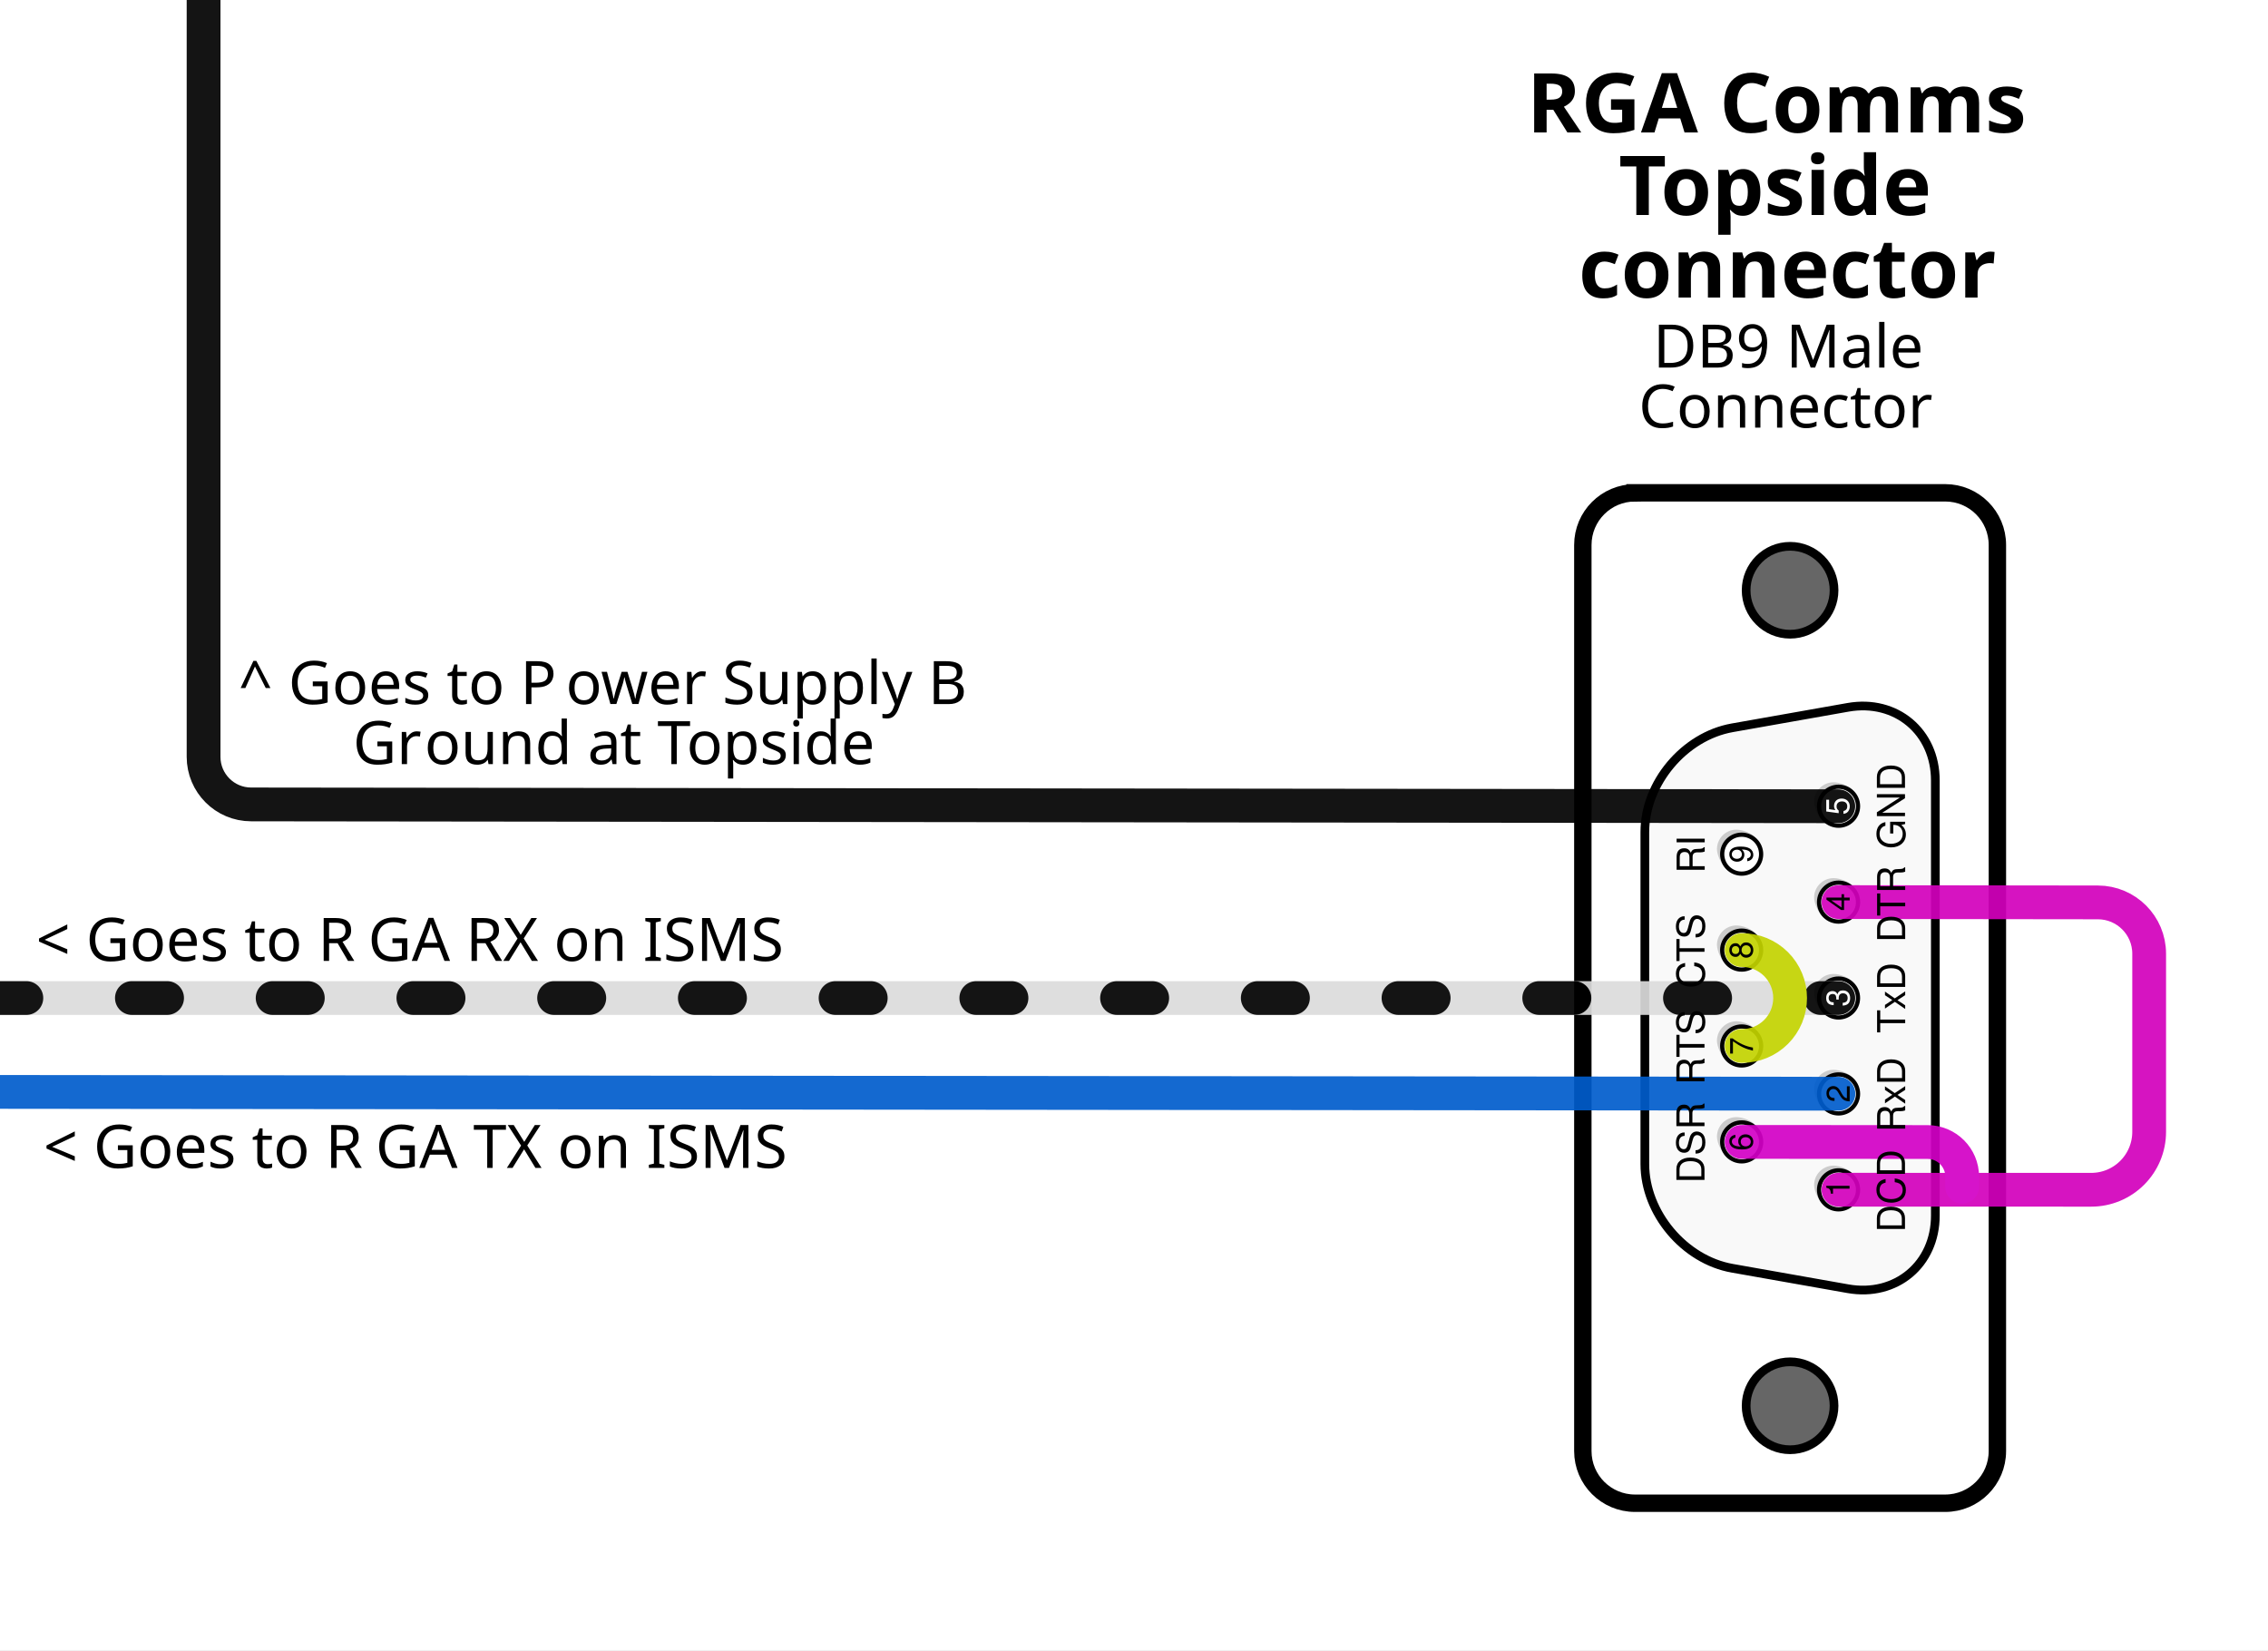
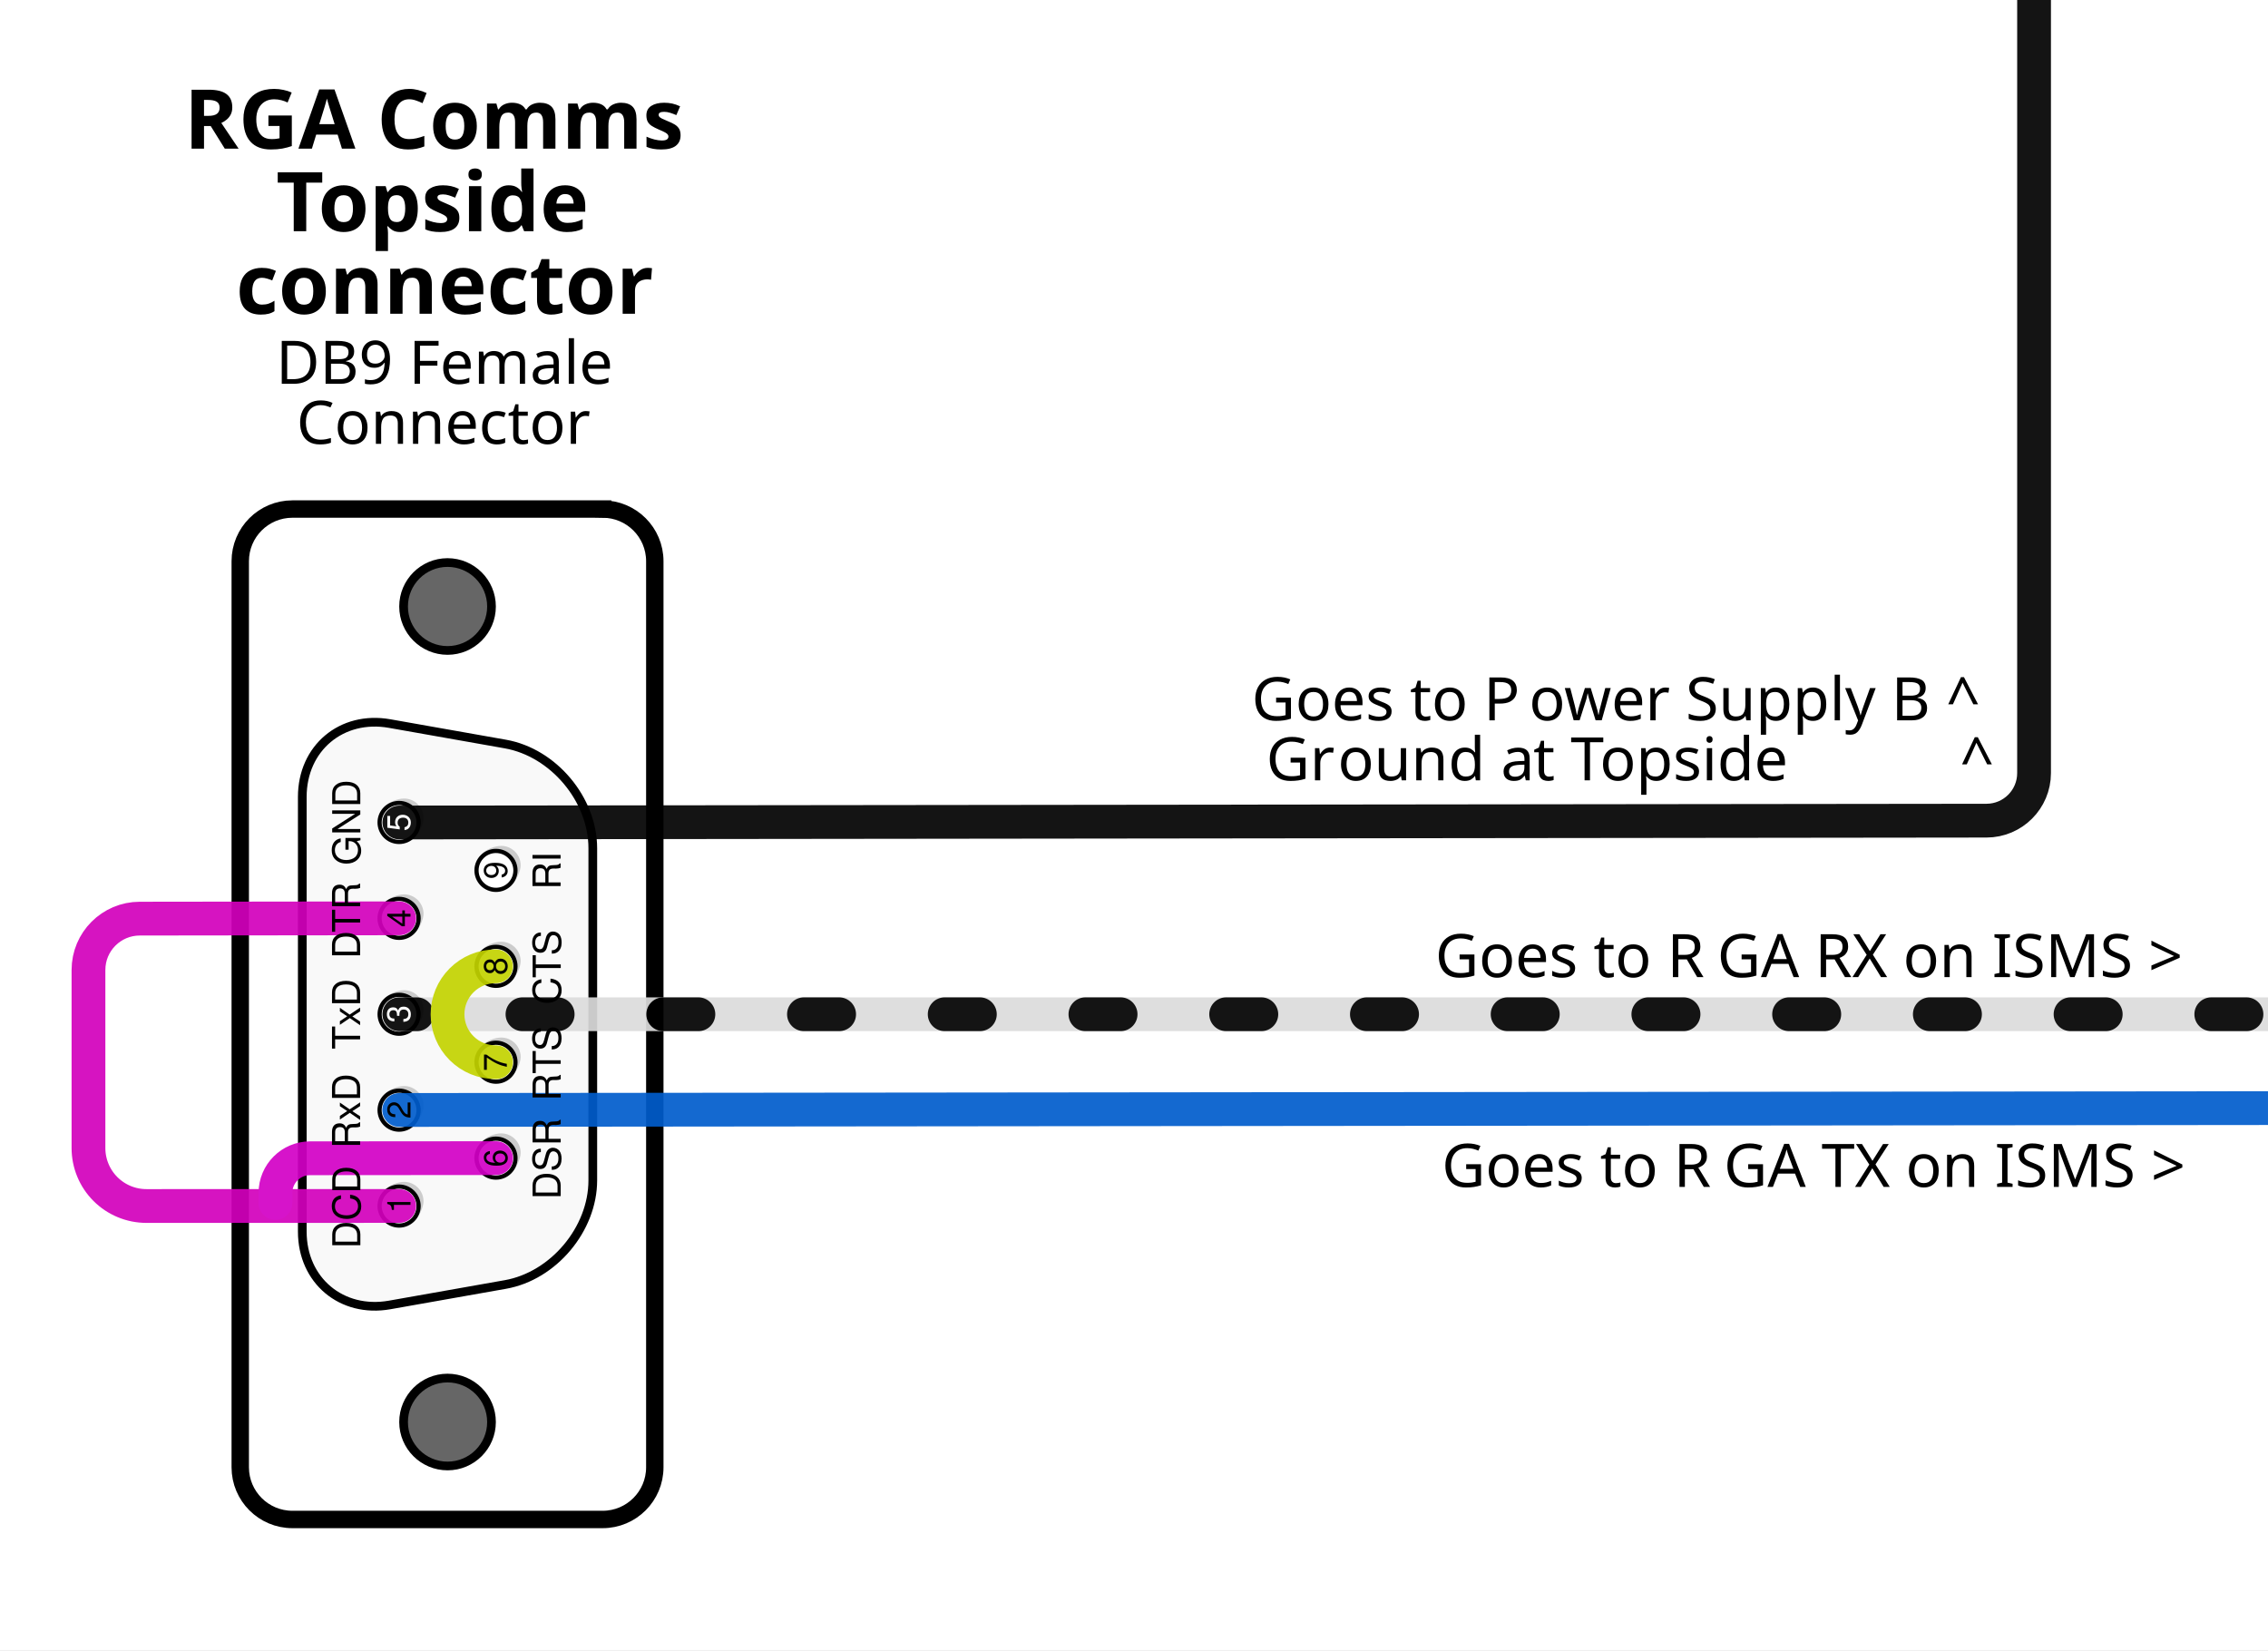
<svg xmlns="http://www.w3.org/2000/svg" width="100%" height="100%" viewBox="0 0 2518 1833" version="1.1" xml:space="preserve" style="fill-rule:evenodd;clip-rule:evenodd;">
  <rect id="Artboard1" x="0" y="-0" width="2517.99" height="1832.02" style="fill:none;" />
  <clipPath id="_clip1">
    <rect x="0" y="-0" width="2517.99" height="1832.02" />
  </clipPath>
  <g clip-path="url(#_clip1)">
    <rect x="-146.933" y="-84.019" width="3090.24" height="2130.24" style="fill:#fff;" />
    <g>
-       <g transform="matrix(4.16667,-5.13581e-32,0,4.16667,1986.41,147.021)">
-         <text x="-69.932px" y="0px" style="font-family:'LucidaGrande-Bold', 'Lucida Grande', sans-serif;font-weight:600;font-size:22px;">RGA Comms</text>
-         <text x="-45.434px" y="22px" style="font-family:'LucidaGrande-Bold', 'Lucida Grande', sans-serif;font-weight:600;font-size:22px;">Topside</text>
-         <g transform="matrix(22,0,0,22,63.3628,44)" />
-         <text x="-56.112px" y="44px" style="font-family:'LucidaGrande-Bold', 'Lucida Grande', sans-serif;font-weight:600;font-size:22px;">connector</text>
+       <g>
+         <g transform="matrix(4.16667,-1.06258e-31,0,4.16667,495.827,165.047)">
+           <text x="-69.932px" y="0px" style="font-family:'LucidaGrande-Bold', 'Lucida Grande', sans-serif;font-weight:600;font-size:22px;">RGA Comms</text>
+           <text x="-45.434px" y="22px" style="font-family:'LucidaGrande-Bold', 'Lucida Grande', sans-serif;font-weight:600;font-size:22px;">Topside</text>
+           <g transform="matrix(22,0,0,22,63.3628,44)" />
+           <text x="-56.112px" y="44px" style="font-family:'LucidaGrande-Bold', 'Lucida Grande', sans-serif;font-weight:600;font-size:22px;">connector</text>
+         </g>
+         <g transform="matrix(4.16667,-1.06258e-31,0,4.16667,496.319,426.13)">
+           <text x="-45.586px" y="0px" style="font-family:'LucidaGrande', 'Lucida Grande', sans-serif;font-weight:500;font-size:16px;">DB9 Female</text>
+           <g transform="matrix(16,0,0,16,40.1133,16)" />
+           <text x="-40.113px" y="16px" style="font-family:'LucidaGrande', 'Lucida Grande', sans-serif;font-weight:500;font-size:16px;">Connector</text>
+         </g>
+         <g transform="matrix(66.6667,0,0,66.6667,2444.26,1084.92)" />
+         <text x="1593.35px" y="1084.92px" style="font-family:'ArialRoundedMTBold', 'Arial Rounded MT Bold', sans-serif;font-size:66.667px;">Goes to R<tspan x="1906.44px 1956.7px 2004.65px " y="1084.92px 1084.92px 1084.92px ">GA </tspan>RX on ISMS &gt;</text>
+         <g transform="matrix(4.16667,-5.17123e-31,5.13581e-32,4.16667,1804.35,799.755)">
+           <text x="-99.531px" y="0px" style="font-family:'ArialRoundedMTBold', 'Arial Rounded MT Bold', sans-serif;font-size:16px;">Goes to P<tspan x="-25.625px -15.961px -3.164px 6.344px " y="0px 0px 0px 0px ">ower</tspan> Supply B ^</text>
+           <g transform="matrix(16,0,0,16,99.668,16)" />
+           <text x="-95.668px" y="16px" style="font-family:'ArialRoundedMTBold', 'Arial Rounded MT Bold', sans-serif;font-size:16px;">Gr<tspan x="-76.598px -66.934px " y="16px 16px ">ou</tspan>nd a<tspan x="-24.496px -18.832px -14.832px -5.84px 3.824px " y="16px 16px 16px 16px 16px ">t Top</tspan>side           ^</text>
+         </g>
+         <g transform="matrix(66.6667,0,0,66.6667,2445.29,1317.8)" />
+         <text x="1600.66px" y="1317.8px" style="font-family:'ArialRoundedMTBold', 'Arial Rounded MT Bold', sans-serif;font-size:66.667px;">Goes to R<tspan x="1913.75px 1964.01px 2011.96px " y="1317.8px 1317.8px 1317.8px ">GA </tspan>TX on ISMS &gt;</text>
      </g>
-       <g transform="matrix(4.16667,-5.13581e-32,0,4.16667,1986.41,408.105)">
-         <text x="-36.262px" y="0px" style="font-family:'LucidaGrande', 'Lucida Grande', sans-serif;font-weight:500;font-size:16px;">DB9 Male</text>
-         <g transform="matrix(16,0,0,16,40.1133,16)" />
-         <text x="-40.113px" y="16px" style="font-family:'LucidaGrande', 'Lucida Grande', sans-serif;font-weight:500;font-size:16px;">Connector</text>
+       <path id="path1050" d="M669.052,565.199c31.982,-0 57.929,25.928 57.929,57.939l0,1005.99c0,32.011 -25.947,57.939 -57.929,57.939l-344.382,0c-32.021,0 -57.939,-25.928 -57.939,-57.939l0,-1006c0,-32.011 25.918,-57.939 57.939,-57.939l344.382,-0l-0,0.01Z" style="fill:#fff;fill-rule:nonzero;stroke:#000;stroke-width:19.31px;" />
+       <path id="path1072" d="M335.611,1367.54c0,54.163 43.629,90.771 96.971,81.356l128.519,-22.731c53.353,-9.425 97.039,-61.474 97.039,-115.638l-0,-368.793c-0,-54.154 -43.677,-106.183 -97.039,-115.637l-128.519,-22.731c-53.342,-9.415 -96.971,27.164 -96.971,81.356l0,482.818Z" style="fill:#f9f9f9;fill-rule:nonzero;stroke:#000;stroke-width:9.66px;" />
+       <g id="g1078">
+         <path id="circle1074" d="M448.071,1578.87c0,-26.936 21.869,-48.805 48.805,-48.805c26.935,0 48.804,21.869 48.804,48.805c-0,26.935 -21.869,48.804 -48.804,48.804c-26.936,-0 -48.805,-21.869 -48.805,-48.804Z" style="fill:#666;stroke:#000;stroke-width:9.66px;" />
+         <path id="circle1076" d="M448.071,673.391c0,-26.936 21.869,-48.805 48.805,-48.805c26.935,0 48.804,21.869 48.804,48.805c-0,26.935 -21.869,48.804 -48.804,48.804c-26.936,-0 -48.805,-21.869 -48.805,-48.804Z" style="fill:#666;stroke:#000;stroke-width:9.66px;" />
      </g>
-       <g transform="matrix(66.6667,0,0,66.6667,890.876,1066.9)" />
-       <text x="39.964px" y="1066.9px" style="font-family:'ArialRoundedMTBold', 'Arial Rounded MT Bold', sans-serif;font-size:66.667px;">&lt; Goes to R<tspan x="408.584px 458.844px 506.794px " y="1066.9px 1066.9px 1066.9px ">GA </tspan>RX on ISMS</text>
-       <g transform="matrix(4.16667,-4.62223e-31,5.13581e-32,4.16667,679.361,781.729)">
-         <text x="-99.531px" y="0px" style="font-family:'ArialRoundedMTBold', 'Arial Rounded MT Bold', sans-serif;font-size:16px;">^ Goes to P<tspan x="-12.297px -2.633px 10.164px 19.672px " y="0px 0px 0px 0px ">ower</tspan> Supply B</text>
-         <g transform="matrix(16,0,0,16,73.0039,16)" />
-         <text x="-69.004px" y="16px" style="font-family:'ArialRoundedMTBold', 'Arial Rounded MT Bold', sans-serif;font-size:16px;">Gr<tspan x="-49.934px -40.27px " y="16px 16px ">ou</tspan>nd a<tspan x="2.168px 7.832px 11.832px 20.824px 30.488px " y="16px 16px 16px 16px 16px ">t Top</tspan>side</text>
+       <path id="path1258" d="M426.745,1215.54c3.785,-2.932 12.581,-5.059 17.368,-5.067c11.948,0.003 21.634,9.688 21.636,21.636c-0.006,4.465 -3.394,13.391 -5.971,17.036c5.312,-4.089 10.429,-14.983 10.439,-21.687c0.005,-11.958 -9.69,-21.654 -21.648,-21.649c-7.038,0.007 -17.777,3.973 -21.824,9.731Z" style="fill:#ccc;fill-rule:nonzero;" />
+       <path id="use5005" d="M426.745,1321.94c3.785,-2.932 12.581,-5.059 17.368,-5.066c11.948,0.002 21.634,9.687 21.636,21.635c-0.006,4.465 -3.394,13.391 -5.971,17.037c5.312,-4.09 10.429,-14.983 10.439,-21.688c0.005,-11.958 -9.69,-21.653 -21.648,-21.649c-7.038,0.007 -17.777,3.973 -21.824,9.731Z" style="fill:#ccc;fill-rule:nonzero;" />
+       <path id="use5009" d="M426.745,1109.14c3.785,-2.932 12.581,-5.059 17.368,-5.066c11.948,0.002 21.634,9.687 21.636,21.635c-0.006,4.465 -3.394,13.391 -5.971,17.037c5.312,-4.09 10.429,-14.983 10.439,-21.688c0.005,-11.958 -9.69,-21.653 -21.648,-21.649c-7.038,0.007 -17.777,3.973 -21.824,9.731Z" style="fill:#ccc;fill-rule:nonzero;" />
+       <path id="use5019" d="M426.745,1002.73c3.785,-2.932 12.581,-5.059 17.368,-5.066c11.948,0.003 21.634,9.688 21.636,21.636c-0.006,4.465 -3.394,13.391 -5.971,17.036c5.312,-4.09 10.429,-14.983 10.439,-21.687c0.005,-11.959 -9.69,-21.654 -21.648,-21.649c-7.038,0.007 -17.777,3.973 -21.824,9.73Z" style="fill:#ccc;fill-rule:nonzero;" />
+       <path id="use5023" d="M426.745,896.33c3.785,-2.932 12.581,-5.059 17.368,-5.066c11.948,0.003 21.634,9.688 21.636,21.636c-0.006,4.465 -3.394,13.39 -5.971,17.036c5.312,-4.09 10.429,-14.983 10.439,-21.688c0.005,-11.958 -9.69,-21.653 -21.648,-21.648c-7.038,0.006 -17.777,3.972 -21.824,9.73Z" style="fill:#ccc;fill-rule:nonzero;" />
+       <g id="g5037">
+         <path id="path5025" d="M534.6,1268.12c3.784,-2.932 12.58,-5.059 17.368,-5.066c11.948,0.002 21.633,9.687 21.635,21.635c-0.006,4.465 -3.393,13.391 -5.971,17.037c5.313,-4.09 10.429,-14.983 10.44,-21.688c0.004,-11.958 -9.691,-21.653 -21.649,-21.649c-7.037,0.007 -17.777,3.973 -21.823,9.731Z" style="fill:#ccc;fill-rule:nonzero;" />
+         <path id="use5027" d="M534.6,1161.71c3.784,-2.932 12.58,-5.059 17.368,-5.066c11.948,0.003 21.633,9.688 21.635,21.636c-0.006,4.465 -3.393,13.39 -5.971,17.036c5.313,-4.09 10.429,-14.983 10.44,-21.688c0.004,-11.958 -9.691,-21.653 -21.649,-21.648c-7.037,0.006 -17.777,3.972 -21.823,9.73Z" style="fill:#ccc;fill-rule:nonzero;" />
+         <path id="use5029" d="M534.6,1055.31c3.784,-2.932 12.58,-5.06 17.368,-5.067c11.948,0.003 21.633,9.688 21.635,21.636c-0.006,4.465 -3.393,13.391 -5.971,17.036c5.313,-4.089 10.429,-14.983 10.44,-21.687c0.004,-11.958 -9.691,-21.654 -21.649,-21.649c-7.037,0.007 -17.777,3.973 -21.823,9.731Z" style="fill:#ccc;fill-rule:nonzero;" />
+         <path id="use5031" d="M534.6,948.906c3.784,-2.932 12.58,-5.059 17.368,-5.066c11.948,0.003 21.633,9.688 21.635,21.636c-0.006,4.465 -3.393,13.391 -5.971,17.036c5.313,-4.09 10.429,-14.983 10.44,-21.687c0.004,-11.959 -9.691,-21.654 -21.649,-21.649c-7.037,0.007 -17.777,3.973 -21.823,9.73Z" style="fill:#ccc;fill-rule:nonzero;" />
      </g>
-       <g transform="matrix(66.6667,0,0,66.6667,892.926,1296.74)" />
-       <text x="48.297px" y="1296.74px" style="font-family:'ArialRoundedMTBold', 'Arial Rounded MT Bold', sans-serif;font-size:66.667px;">&lt; Goes to R<tspan x="416.917px 467.178px 515.127px " y="1296.74px 1296.74px 1296.74px ">GA </tspan>TX on ISMS</text>
-     </g>
-     <g>
-       <path id="path1050" d="M1815.24,547.173c-31.982,0 -57.929,25.928 -57.929,57.94l-0,1005.99c-0,32.011 25.947,57.939 57.929,57.939l344.382,-0c32.021,-0 57.939,-25.928 57.939,-57.939l-0,-1006c-0,-32.011 -25.918,-57.939 -57.939,-57.939l-344.382,-0l0,0.009Z" style="fill:#fff;fill-rule:nonzero;stroke:#000;stroke-width:19.31px;" />
-       <path id="path1072" d="M2148.68,1349.52c-0,54.164 -43.629,90.772 -96.971,81.357l-128.519,-22.732c-53.353,-9.425 -97.039,-61.473 -97.039,-115.637l0,-368.793c0,-54.154 43.677,-106.183 97.039,-115.637l128.519,-22.732c53.342,-9.415 96.971,27.164 96.971,81.357l-0,482.817Z" style="fill:#f9f9f9;fill-rule:nonzero;stroke:#000;stroke-width:9.66px;" />
-       <g id="g1078">
-         <path id="circle1074" d="M2036.22,1560.84c-0,-26.935 -21.869,-48.804 -48.805,-48.804c-26.935,0 -48.804,21.869 -48.804,48.804c0,26.936 21.869,48.804 48.804,48.804c26.936,0 48.805,-21.868 48.805,-48.804Z" style="fill:#666;stroke:#000;stroke-width:9.66px;" />
-         <path id="circle1076" d="M2036.22,655.365c-0,-26.935 -21.869,-48.804 -48.805,-48.804c-26.935,0 -48.804,21.869 -48.804,48.804c0,26.936 21.869,48.804 48.804,48.804c26.936,0 48.805,-21.868 48.805,-48.804Z" style="fill:#666;stroke:#000;stroke-width:9.66px;" />
-       </g>
-       <path id="path1258" d="M2057.55,1197.51c-3.785,-2.932 -12.581,-5.059 -17.368,-5.066c-11.948,0.003 -21.633,9.688 -21.636,21.636c0.006,4.465 3.394,13.391 5.972,17.036c-5.313,-4.09 -10.43,-14.983 -10.44,-21.687c-0.005,-11.959 9.69,-21.654 21.649,-21.649c7.037,0.007 17.777,3.973 21.823,9.73Z" style="fill:#ccc;fill-rule:nonzero;" />
-       <path id="use5005" d="M2057.55,1303.92c-3.785,-2.932 -12.581,-5.06 -17.368,-5.067c-11.948,0.003 -21.633,9.688 -21.636,21.636c0.006,4.465 3.394,13.391 5.972,17.036c-5.313,-4.089 -10.43,-14.983 -10.44,-21.687c-0.005,-11.958 9.69,-21.654 21.649,-21.649c7.037,0.007 17.777,3.973 21.823,9.731Z" style="fill:#ccc;fill-rule:nonzero;" />
-       <path id="use5009" d="M2057.55,1091.11c-3.785,-2.932 -12.581,-5.059 -17.368,-5.067c-11.948,0.003 -21.633,9.688 -21.636,21.636c0.006,4.465 3.394,13.391 5.972,17.036c-5.313,-4.089 -10.43,-14.983 -10.44,-21.687c-0.005,-11.958 9.69,-21.654 21.649,-21.649c7.037,0.007 17.777,3.973 21.823,9.731Z" style="fill:#ccc;fill-rule:nonzero;" />
-       <path id="use5019" d="M2057.55,984.708c-3.785,-2.932 -12.581,-5.059 -17.368,-5.066c-11.948,0.002 -21.633,9.688 -21.636,21.636c0.006,4.464 3.394,13.39 5.972,17.036c-5.313,-4.09 -10.43,-14.983 -10.44,-21.688c-0.005,-11.958 9.69,-21.653 21.649,-21.648c7.037,0.006 17.777,3.972 21.823,9.73Z" style="fill:#ccc;fill-rule:nonzero;" />
-       <path id="use5023" d="M2057.55,878.305c-3.785,-2.932 -12.581,-5.059 -17.368,-5.066c-11.948,0.002 -21.633,9.687 -21.636,21.635c0.006,4.465 3.394,13.391 5.972,17.037c-5.313,-4.09 -10.43,-14.983 -10.44,-21.688c-0.005,-11.958 9.69,-21.653 21.649,-21.649c7.037,0.007 17.777,3.973 21.823,9.731Z" style="fill:#ccc;fill-rule:nonzero;" />
-       <g id="g5037">
-         <path id="path5025" d="M1949.69,1250.09c-3.784,-2.932 -12.58,-5.06 -17.368,-5.067c-11.948,0.003 -21.633,9.688 -21.635,21.636c0.006,4.465 3.394,13.391 5.971,17.036c-5.312,-4.089 -10.429,-14.983 -10.44,-21.687c-0.004,-11.958 9.691,-21.654 21.649,-21.649c7.038,0.007 17.777,3.973 21.823,9.731Z" style="fill:#ccc;fill-rule:nonzero;" />
-         <path id="use5027" d="M1949.69,1143.69c-3.784,-2.932 -12.58,-5.059 -17.368,-5.066c-11.948,0.002 -21.633,9.687 -21.635,21.635c0.006,4.465 3.394,13.391 5.971,17.037c-5.312,-4.09 -10.429,-14.983 -10.44,-21.688c-0.004,-11.958 9.691,-21.653 21.649,-21.649c7.038,0.007 17.777,3.973 21.823,9.731Z" style="fill:#ccc;fill-rule:nonzero;" />
-         <path id="use5029" d="M1949.69,1037.28c-3.784,-2.932 -12.58,-5.059 -17.368,-5.066c-11.948,0.003 -21.633,9.688 -21.635,21.636c0.006,4.465 3.394,13.391 5.971,17.036c-5.312,-4.09 -10.429,-14.983 -10.44,-21.687c-0.004,-11.959 9.691,-21.654 21.649,-21.649c7.038,0.006 17.777,3.973 21.823,9.73Z" style="fill:#ccc;fill-rule:nonzero;" />
-         <path id="use5031" d="M1949.69,930.881c-3.784,-2.932 -12.58,-5.059 -17.368,-5.066c-11.948,0.002 -21.633,9.688 -21.635,21.636c0.006,4.464 3.394,13.39 5.971,17.036c-5.312,-4.09 -10.429,-14.983 -10.44,-21.688c-0.004,-11.958 9.691,-21.653 21.649,-21.648c7.038,0.006 17.777,3.972 21.823,9.73Z" style="fill:#ccc;fill-rule:nonzero;" />
-       </g>
-       <path id="circle1052" d="M2041.21,1299.44l0,-0c-11.871,-0 -21.64,9.768 -21.64,21.64l-0,-0c-0,11.871 9.769,21.64 21.64,21.64l0,0c11.872,0 21.64,-9.769 21.64,-21.64l0,-0c0,-11.872 -9.768,-21.64 -21.64,-21.64Z" style="fill:#fff;fill-rule:nonzero;stroke:#000;stroke-width:4.68px;" />
-       <path id="circle1054" d="M2062.85,1214.58c0,-11.944 -9.696,-21.64 -21.64,-21.64c-11.944,-0 -21.64,9.696 -21.64,21.64c-0,11.943 9.696,21.64 21.64,21.64c11.944,0 21.64,-9.697 21.64,-21.64Z" style="fill:#fff;stroke:#000;stroke-width:4.68px;" />
-       <path id="circle1056" d="M2062.82,1108.1c0,-11.928 -9.683,-21.612 -21.611,-21.612c-11.928,0 -21.611,9.684 -21.611,21.612c-0,11.927 9.683,21.611 21.611,21.611c11.928,0 21.611,-9.684 21.611,-21.611Z" style="fill:#fff;stroke:#000;stroke-width:4.68px;" />
-       <path id="path1058" d="M2062.85,1001.65c0,-11.955 -9.695,-21.65 -21.64,-21.65c-11.945,0 -21.631,9.695 -21.631,21.65c0,11.907 9.686,21.602 21.631,21.602c11.945,-0 21.64,-9.695 21.64,-21.602Z" style="fill:#fff;fill-rule:nonzero;stroke:#000;stroke-width:4.68px;" />
-       <path id="circle1060" d="M2062.85,895.147c0,-11.944 -9.696,-21.64 -21.64,-21.64c-11.944,-0 -21.64,9.696 -21.64,21.64c-0,11.944 9.696,21.64 21.64,21.64c11.944,0 21.64,-9.696 21.64,-21.64Z" style="fill:#fff;stroke:#000;stroke-width:4.68px;" />
-       <path id="circle1062" d="M1955.26,1267.83c0,-11.933 -9.688,-21.621 -21.621,-21.621c-11.933,-0 -21.621,9.688 -21.621,21.621c0,11.933 9.688,21.621 21.621,21.621c11.933,-0 21.621,-9.688 21.621,-21.621Z" style="fill:#fff;stroke:#000;stroke-width:4.68px;" />
-       <path id="circle1064" d="M1955.26,1161.34c0,-11.933 -9.688,-21.621 -21.621,-21.621c-11.933,0 -21.621,9.688 -21.621,21.621c0,11.933 9.688,21.621 21.621,21.621c11.933,0 21.621,-9.688 21.621,-21.621Z" style="fill:#fff;stroke:#000;stroke-width:4.68px;" />
-       <path id="path1066" d="M1955.26,1054.88c0,-11.945 -9.685,-21.611 -21.602,-21.611c-11.945,-0 -21.64,9.666 -21.64,21.611c0,11.955 9.695,21.65 21.64,21.65c11.917,-0 21.602,-9.695 21.602,-21.65Z" style="fill:#fff;fill-rule:nonzero;stroke:#000;stroke-width:4.68px;" />
-       <path id="circle1068" d="M1955.26,948.374c0,-11.933 -9.688,-21.621 -21.621,-21.621c-11.933,-0 -21.621,9.688 -21.621,21.621c0,11.933 9.688,21.621 21.621,21.621c11.933,-0 21.621,-9.688 21.621,-21.621Z" style="fill:#fff;stroke:#000;stroke-width:4.68px;" />
+       <path id="circle1052" d="M443.079,1317.46l0,-0c11.872,-0 21.64,9.769 21.64,21.64l0,0c0,11.872 -9.768,21.64 -21.64,21.64l0,0c-11.871,0 -21.64,-9.768 -21.64,-21.64l-0,0c-0,-11.871 9.769,-21.64 21.64,-21.64Z" style="fill:#fff;fill-rule:nonzero;stroke:#000;stroke-width:4.68px;" />
+       <path id="circle1054" d="M421.439,1232.6c-0,-11.943 9.696,-21.64 21.64,-21.64c11.944,-0 21.64,9.697 21.64,21.64c0,11.944 -9.696,21.64 -21.64,21.64c-11.944,0 -21.64,-9.696 -21.64,-21.64Z" style="fill:#fff;stroke:#000;stroke-width:4.68px;" />
+       <path id="circle1056" d="M421.468,1126.13c-0,-11.928 9.683,-21.611 21.611,-21.611c11.928,-0 21.611,9.683 21.611,21.611c0,11.928 -9.683,21.611 -21.611,21.611c-11.928,0 -21.611,-9.683 -21.611,-21.611Z" style="fill:#fff;stroke:#000;stroke-width:4.68px;" />
+       <path id="path1058" d="M421.439,1019.67c-0,-11.955 9.695,-21.65 21.64,-21.65c11.945,0 21.631,9.695 21.631,21.65c-0,11.907 -9.686,21.602 -21.631,21.602c-11.945,-0 -21.64,-9.695 -21.64,-21.602Z" style="fill:#fff;fill-rule:nonzero;stroke:#000;stroke-width:4.68px;" />
+       <path id="circle1060" d="M421.439,913.172c-0,-11.943 9.696,-21.64 21.64,-21.64c11.944,-0 21.64,9.697 21.64,21.64c0,11.944 -9.696,21.641 -21.64,21.641c-11.944,-0 -21.64,-9.697 -21.64,-21.641Z" style="fill:#fff;stroke:#000;stroke-width:4.68px;" />
+       <path id="circle1062" d="M529.032,1285.86c-0,-11.933 9.688,-21.621 21.621,-21.621c11.933,0 21.621,9.688 21.621,21.621c-0,11.933 -9.688,21.621 -21.621,21.621c-11.933,0 -21.621,-9.688 -21.621,-21.621Z" style="fill:#fff;stroke:#000;stroke-width:4.68px;" />
+       <path id="circle1064" d="M529.032,1179.37c-0,-11.933 9.688,-21.621 21.621,-21.621c11.933,-0 21.621,9.688 21.621,21.621c-0,11.933 -9.688,21.621 -21.621,21.621c-11.933,-0 -21.621,-9.688 -21.621,-21.621Z" style="fill:#fff;stroke:#000;stroke-width:4.68px;" />
+       <path id="path1066" d="M529.032,1072.9c-0,-11.945 9.685,-21.611 21.602,-21.611c11.945,-0 21.64,9.666 21.64,21.611c-0,11.955 -9.695,21.65 -21.64,21.65c-11.917,0 -21.602,-9.695 -21.602,-21.65Z" style="fill:#fff;fill-rule:nonzero;stroke:#000;stroke-width:4.68px;" />
+       <path id="circle1068" d="M529.032,966.399c-0,-11.933 9.688,-21.621 21.621,-21.621c11.933,0 21.621,9.688 21.621,21.621c-0,11.933 -9.688,21.621 -21.621,21.621c-11.933,0 -21.621,-9.688 -21.621,-21.621Z" style="fill:#fff;stroke:#000;stroke-width:4.68px;" />
      <g opacity="0.92">
-         <path d="M2041.08,1214.36l-2392.89,-2.368" style="fill:none;stroke:#005ccc;stroke-width:37.5px;stroke-linecap:round;stroke-linejoin:bevel;stroke-miterlimit:1.5;" />
+         <path d="M443.21,1232.39l2392.89,-2.369" style="fill:none;stroke:#005ccc;stroke-width:37.5px;stroke-linecap:round;stroke-linejoin:bevel;stroke-miterlimit:1.5;" />
        <g>
-           <path d="M2040.93,1108.11l-2499.94,0" style="fill:none;stroke:#dbdbdb;stroke-width:37.5px;stroke-linecap:round;stroke-linejoin:bevel;stroke-miterlimit:1.5;" />
-           <path d="M2040.93,1089.36c10.349,0 18.75,8.402 18.75,18.75c0,10.349 -8.401,18.75 -18.75,18.75l-19.53,0c-10.349,0 -18.75,-8.401 -18.75,-18.75c-0,-10.348 8.401,-18.75 18.75,-18.75l19.53,0Zm-136.714,0c10.349,0 18.75,8.402 18.75,18.75c0,10.349 -8.401,18.75 -18.75,18.75l-39.061,0c-10.349,0 -18.75,-8.401 -18.75,-18.75c-0,-10.348 8.401,-18.75 18.75,-18.75l39.061,0Zm-156.247,0c10.349,0 18.75,8.402 18.75,18.75c0,10.349 -8.401,18.75 -18.75,18.75l-39.062,0c-10.348,0 -18.75,-8.401 -18.75,-18.75c0,-10.348 8.402,-18.75 18.75,-18.75l39.062,0Zm-156.248,0c10.349,0 18.75,8.402 18.75,18.75c0,10.349 -8.401,18.75 -18.75,18.75l-39.061,0c-10.348,0 -18.75,-8.401 -18.75,-18.75c-0,-10.348 8.402,-18.75 18.75,-18.75l39.061,0Zm-156.247,0c10.349,0 18.75,8.402 18.75,18.75c0,10.349 -8.401,18.75 -18.75,18.75l-39.063,0c-10.348,0 -18.75,-8.401 -18.75,-18.75c0,-10.348 8.402,-18.75 18.75,-18.75l39.063,0Zm-156.242,0c10.348,0 18.75,8.402 18.75,18.75c-0,10.349 -8.402,18.75 -18.75,18.75l-39.061,0c-10.348,0 -18.75,-8.401 -18.75,-18.75c0,-10.348 8.402,-18.75 18.75,-18.75l39.061,0Zm-156.249,0c10.348,0 18.75,8.402 18.75,18.75c-0,10.349 -8.402,18.75 -18.75,18.75l-39.061,0c-10.348,0 -18.75,-8.401 -18.75,-18.75c0,-10.348 8.402,-18.75 18.75,-18.75l39.061,0Zm-156.248,0c10.349,0 18.75,8.402 18.75,18.75c0,10.349 -8.401,18.75 -18.75,18.75l-39.062,0c-10.348,0 -18.75,-8.401 -18.75,-18.75c0,-10.348 8.402,-18.75 18.75,-18.75l39.062,0Zm-156.247,0c10.348,0 18.75,8.402 18.75,18.75c-0,10.349 -8.402,18.75 -18.75,18.75l-39.062,0c-10.348,0 -18.75,-8.401 -18.75,-18.75c0,-10.348 8.402,-18.75 18.75,-18.75l39.062,0Zm-156.243,0c10.348,0 18.75,8.402 18.75,18.75c-0,10.349 -8.402,18.75 -18.75,18.75l-39.061,0c-10.349,0 -18.75,-8.401 -18.75,-18.75c-0,-10.348 8.401,-18.75 18.75,-18.75l39.061,0Zm-156.246,0c10.348,0 18.75,8.402 18.75,18.75c-0,10.349 -8.402,18.75 -18.75,18.75l-39.061,0c-10.349,0 -18.75,-8.401 -18.75,-18.75c-0,-10.348 8.401,-18.75 18.75,-18.75l39.061,0Zm-156.247,0c10.349,0 18.75,8.402 18.75,18.75c0,10.349 -8.401,18.75 -18.75,18.75l-39.061,0c-10.348,0 -18.75,-8.401 -18.75,-18.75c0,-10.348 8.402,-18.75 18.75,-18.75l39.061,0Zm-156.247,0c10.349,0 18.75,8.402 18.75,18.75c0,10.349 -8.401,18.75 -18.75,18.75l-39.061,0c-10.348,0 -18.75,-8.401 -18.75,-18.75c0,-10.348 8.402,-18.75 18.75,-18.75l39.061,0Zm-156.246,0c10.348,0 18.75,8.402 18.75,18.75c-0,10.349 -8.402,18.75 -18.75,18.75l-39.061,0c-10.349,0 -18.75,-8.401 -18.75,-18.75c-0,-10.348 8.401,-18.75 18.75,-18.75l39.061,0Zm-156.245,0c10.348,0 18.75,8.402 18.75,18.75c-0,10.349 -8.402,18.75 -18.75,18.75l-39.062,0c-10.349,0 -18.75,-8.401 -18.75,-18.75c-0,-10.348 8.401,-18.75 18.75,-18.75l39.062,0Zm-156.249,0c10.348,0 18.75,8.402 18.75,18.75c0,10.349 -8.402,18.75 -18.75,18.75l-39.062,0c-10.348,0 -18.75,-8.401 -18.75,-18.75c0,-10.348 8.402,-18.75 18.75,-18.75l39.062,0Zm-156.247,0c10.349,0 18.75,8.402 18.75,18.75c0,10.349 -8.401,18.75 -18.75,18.75l-19.531,0c-10.348,0 -18.75,-8.401 -18.75,-18.75c0,-10.348 8.402,-18.75 18.75,-18.75l19.531,0Z" />
+           <path d="M443.366,1126.13l2499.94,0" style="fill:none;stroke:#dbdbdb;stroke-width:37.5px;stroke-linecap:round;stroke-linejoin:bevel;stroke-miterlimit:1.5;" />
+           <path d="M443.366,1144.88c-10.349,0 -18.75,-8.401 -18.75,-18.75c-0,-10.348 8.401,-18.75 18.75,-18.75l19.53,0c10.349,0 18.75,8.402 18.75,18.75c0,10.349 -8.401,18.75 -18.75,18.75l-19.53,0Zm136.714,0c-10.349,0 -18.75,-8.401 -18.75,-18.75c-0,-10.348 8.401,-18.75 18.75,-18.75l39.061,0c10.349,0 18.75,8.402 18.75,18.75c0,10.349 -8.401,18.75 -18.75,18.75l-39.061,0Zm156.247,0c-10.349,0 -18.75,-8.401 -18.75,-18.75c-0,-10.348 8.401,-18.75 18.75,-18.75l39.062,0c10.348,0 18.75,8.402 18.75,18.75c-0,10.349 -8.402,18.75 -18.75,18.75l-39.062,0Zm156.248,0c-10.349,0 -18.75,-8.401 -18.75,-18.75c-0,-10.348 8.401,-18.75 18.75,-18.75l39.061,0c10.349,0 18.75,8.402 18.75,18.75c0,10.349 -8.401,18.75 -18.75,18.75l-39.061,0Zm156.247,0c-10.349,0 -18.75,-8.401 -18.75,-18.75c-0,-10.348 8.401,-18.75 18.75,-18.75l39.063,0c10.348,0 18.75,8.402 18.75,18.75c-0,10.349 -8.402,18.75 -18.75,18.75l-39.063,0Zm156.242,0c-10.348,0 -18.75,-8.401 -18.75,-18.75c0,-10.348 8.402,-18.75 18.75,-18.75l39.061,0c10.348,0 18.75,8.402 18.75,18.75c0,10.349 -8.402,18.75 -18.75,18.75l-39.061,0Zm156.249,0c-10.348,0 -18.75,-8.401 -18.75,-18.75c0,-10.348 8.402,-18.75 18.75,-18.75l39.061,0c10.348,0 18.75,8.402 18.75,18.75c-0,10.349 -8.402,18.75 -18.75,18.75l-39.061,0Zm156.248,0c-10.348,0 -18.75,-8.401 -18.75,-18.75c-0,-10.348 8.402,-18.75 18.75,-18.75l39.062,0c10.348,0 18.75,8.402 18.75,18.75c-0,10.349 -8.402,18.75 -18.75,18.75l-39.062,0Zm156.247,0c-10.348,0 -18.75,-8.401 -18.75,-18.75c0,-10.348 8.402,-18.75 18.75,-18.75l39.062,0c10.348,0 18.75,8.402 18.75,18.75c0,10.349 -8.402,18.75 -18.75,18.75l-39.062,0Zm156.243,0c-10.348,0 -18.75,-8.401 -18.75,-18.75c0,-10.348 8.402,-18.75 18.75,-18.75l39.061,0c10.349,0 18.75,8.402 18.75,18.75c0,10.349 -8.401,18.75 -18.75,18.75l-39.061,0Zm156.247,0c-10.349,0 -18.75,-8.401 -18.75,-18.75c-0,-10.348 8.401,-18.75 18.75,-18.75l39.06,0c10.349,0 18.75,8.402 18.75,18.75c0,10.349 -8.401,18.75 -18.75,18.75l-39.06,0Zm156.246,0c-10.349,0 -18.75,-8.401 -18.75,-18.75c-0,-10.348 8.401,-18.75 18.75,-18.75l39.061,0c10.348,0 18.75,8.402 18.75,18.75c-0,10.349 -8.402,18.75 -18.75,18.75l-39.061,0Zm156.247,0c-10.348,0 -18.75,-8.401 -18.75,-18.75c-0,-10.348 8.402,-18.75 18.75,-18.75l39.061,0c10.348,0 18.75,8.402 18.75,18.75c-0,10.349 -8.402,18.75 -18.75,18.75l-39.061,0Zm156.246,0c-10.348,0 -18.75,-8.401 -18.75,-18.75c0,-10.348 8.402,-18.75 18.75,-18.75l39.062,0c10.348,0 18.75,8.402 18.75,18.75c-0,10.349 -8.402,18.75 -18.75,18.75l-39.062,0Zm156.246,0c-10.349,0 -18.75,-8.401 -18.75,-18.75c-0,-10.348 8.401,-18.75 18.75,-18.75l39.062,0c10.348,0 18.75,8.402 18.75,18.75c-0,10.349 -8.402,18.75 -18.75,18.75l-39.062,0Zm156.248,0c-10.348,0 -18.75,-8.401 -18.75,-18.75c0,-10.348 8.402,-18.75 18.75,-18.75l39.062,0c10.348,0 18.75,8.402 18.75,18.75c-0,10.349 -8.402,18.75 -18.75,18.75l-39.062,0Zm156.247,0c-10.349,0 -18.75,-8.401 -18.75,-18.75c-0,-10.348 8.401,-18.75 18.75,-18.75l19.531,0c10.348,0 18.75,8.402 18.75,18.75c-0,10.349 -8.402,18.75 -18.75,18.75l-19.531,0Z" />
        </g>
-         <path d="M2040.93,895.176c0,-0 -1463.56,-1.685 -1762.12,-2.029c-29.165,-0.033 -52.791,-23.686 -52.791,-52.852c0,-221.336 0,-1063.11 0,-1063.11" style="fill:none;stroke:#000;stroke-width:37.5px;stroke-linecap:round;stroke-linejoin:bevel;stroke-miterlimit:1.5;" />
-         <path d="M2041.07,1001.58c0,0 190.119,0.231 288.088,0.35c31.439,0.038 56.905,25.535 56.905,56.974c-0,55.522 -0,139.86 -0,197.787c-0,17.057 -6.777,33.415 -18.839,45.475c-12.062,12.061 -28.422,18.835 -45.479,18.832c-99.818,-0.016 -280.675,-0.046 -280.675,-0.046" style="fill:none;stroke:#d300bc;stroke-width:37.5px;stroke-linecap:round;stroke-linejoin:bevel;stroke-miterlimit:1.5;" />
-         <path d="M1933.59,1054.89l0.631,0c14.114,0 27.65,5.607 37.63,15.587c9.98,9.98 15.587,23.516 15.587,37.63c-0,0.004 -0,0.007 -0,0.011c-0,14.114 -5.607,27.649 -15.587,37.63c-9.98,9.98 -23.516,15.586 -37.63,15.586c-0.412,0 -0.631,0 -0.631,0" style="fill:none;stroke:#c2d300;stroke-width:37.5px;stroke-linecap:round;stroke-linejoin:bevel;stroke-miterlimit:1.5;" />
-         <path d="M2178.47,1317.53l0,-11.109c0,-21.211 -17.187,-38.411 -38.399,-38.427c-68.931,-0.05 -206.54,-0.152 -206.54,-0.152" style="fill:none;stroke:#d300c6;stroke-width:37.5px;stroke-linecap:round;stroke-linejoin:bevel;stroke-miterlimit:1.5;" />
+         <path d="M443.366,913.201c-0,0 1463.56,-1.685 1762.12,-2.029c29.166,-0.033 52.791,-23.686 52.791,-52.851c0,-221.336 0,-1063.12 0,-1063.12" style="fill:none;stroke:#000;stroke-width:37.5px;stroke-linecap:round;stroke-linejoin:bevel;stroke-miterlimit:1.5;" />
+         <path d="M443.219,1019.61c-0,-0 -190.119,0.23 -288.088,0.349c-31.439,0.039 -56.905,25.535 -56.905,56.974c0,55.523 0,139.86 0,197.787c0,17.057 6.777,33.416 18.839,45.476c12.062,12.06 28.422,18.834 45.479,18.831c99.818,-0.016 280.675,-0.046 280.675,-0.046" style="fill:none;stroke:#d300bc;stroke-width:37.5px;stroke-linecap:round;stroke-linejoin:bevel;stroke-miterlimit:1.5;" />
+         <path d="M550.705,1072.92l-0.632,-0c-14.114,-0 -27.65,5.606 -37.63,15.586c-9.98,9.98 -15.587,23.516 -15.587,37.63c0,0.004 0,0.007 0,0.011c0,14.114 5.607,27.65 15.587,37.63c9.98,9.98 23.516,15.587 37.63,15.587c0.412,-0 0.632,-0 0.632,-0" style="fill:none;stroke:#c2d300;stroke-width:37.5px;stroke-linecap:round;stroke-linejoin:bevel;stroke-miterlimit:1.5;" />
+         <path d="M305.818,1335.56l-0,-11.108c-0,-21.212 17.187,-38.412 38.399,-38.428c68.931,-0.05 206.54,-0.151 206.54,-0.151" style="fill:none;stroke:#d300c6;stroke-width:37.5px;stroke-linecap:round;stroke-linejoin:bevel;stroke-miterlimit:1.5;" />
      </g>
      <g id="text1096">
-         <g transform="matrix(6.12323e-17,-1,1,6.12323e-17,734.355,3372.46)">
-           <text x="2043.49px" y="1319.05px" style="font-family:'Helvetica';font-size:35.676px;">1</text>
+         <g transform="matrix(6.12323e-17,-1,1,6.12323e-17,-881.352,1792.8)">
+           <text x="445.806px" y="1337.08px" style="font-family:'Helvetica';font-size:35.676px;">1</text>
        </g>
      </g>
      <g id="text1100">
-         <g transform="matrix(6.12323e-17,-1,1,6.12323e-17,839.421,3267.78)">
-           <text x="2043.68px" y="1214.18px" style="font-family:'Helvetica';font-size:35.676px;">2</text>
+         <g transform="matrix(6.12323e-17,-1,1,6.12323e-17,-776.477,1687.93)">
+           <text x="445.806px" y="1232.2px" style="font-family:'Helvetica';font-size:35.676px;">2</text>
        </g>
      </g>
      <g id="text1104">
-         <g transform="matrix(6.12323e-17,-1,1,6.12323e-17,945.499,3161.06)">
-           <text x="2043.36px" y="1107.78px" style="font-family:'Helvetica';font-size:35.676px;fill:#fff;">3</text>
+         <g transform="matrix(6.12323e-17,-1,1,6.12323e-17,-670.489,1581.12)">
+           <text x="445.395px" y="1125.81px" style="font-family:'Helvetica';font-size:35.676px;fill:#fff;">3</text>
        </g>
      </g>
      <g id="text1108">
-         <g transform="matrix(6.12323e-17,-1,1,6.12323e-17,1052.14,3055.02)">
-           <text x="2043.66px" y="1001.44px" style="font-family:'Helvetica';font-size:35.676px;">4</text>
+         <g transform="matrix(6.12323e-17,-1,1,6.12323e-17,-563.74,1475.19)">
+           <text x="445.806px" y="1019.47px" style="font-family:'Helvetica';font-size:35.676px;">4</text>
        </g>
      </g>
      <g id="text1112">
-         <g transform="matrix(6.12323e-17,-1,1,6.12323e-17,1157.88,2947.87)">
-           <text x="2042.96px" y="894.993px" style="font-family:'Helvetica';font-size:35.676px;fill:#fff;">5</text>
+         <g transform="matrix(6.12323e-17,-1,1,6.12323e-17,-457.702,1368.33)">
+           <text x="445.395px" y="913.018px" style="font-family:'Helvetica';font-size:35.676px;fill:#fff;">5</text>
        </g>
      </g>
      <g id="text1116">
-         <g transform="matrix(6.12323e-17,-1,1,6.12323e-17,677.919,3213.56)">
-           <text x="1935.82px" y="1267.82px" style="font-family:'Helvetica';font-size:35.676px;">6</text>
+         <g transform="matrix(6.12323e-17,-1,1,6.12323e-17,-722.886,1848.81)">
+           <text x="553.039px" y="1285.85px" style="font-family:'Helvetica';font-size:35.676px;">6</text>
        </g>
      </g>
      <g id="text1120">
-         <g transform="matrix(6.12323e-17,-1,1,6.12323e-17,784.637,3107.66)">
-           <text x="1936.23px" y="1161.51px" style="font-family:'Helvetica';font-size:35.676px;">7</text>
+         <g transform="matrix(6.12323e-17,-1,1,6.12323e-17,-616.867,1742.21)">
+           <text x="552.75px" y="1179.54px" style="font-family:'Helvetica';font-size:35.676px;">7</text>
        </g>
      </g>
      <g id="text1124">
-         <g transform="matrix(6.12323e-17,-1,1,6.12323e-17,890.997,3000.48)">
-           <text x="1935.82px" y="1054.74px" style="font-family:'Helvetica';font-size:35.676px;">8</text>
+         <g transform="matrix(6.12323e-17,-1,1,6.12323e-17,-509.912,1635.62)">
+           <text x="552.934px" y="1072.77px" style="font-family:'Helvetica';font-size:35.676px;">8</text>
        </g>
      </g>
      <g id="text1128">
-         <g transform="matrix(6.12323e-17,-1,1,6.12323e-17,997.537,2893.94)">
-           <text x="1935.82px" y="948.202px" style="font-family:'Helvetica';font-size:35.676px;">9</text>
+         <g transform="matrix(6.12323e-17,-1,1,6.12323e-17,-403.39,1529.06)">
+           <text x="552.917px" y="966.227px" style="font-family:'Helvetica';font-size:35.676px;">9</text>
        </g>
      </g>
      <g id="text1168">
-         <g transform="matrix(6.12323e-17,-1,1,6.12323e-17,793.021,3436.92)">
-           <text x="2068.6px" y="1321.95px" style="font-family:'Helvetica';font-size:42.811px;">DCD</text>
+         <g transform="matrix(6.12323e-17,-1,1,6.12323e-17,-939.903,1740.05)">
+           <text x="353.697px" y="1339.98px" style="font-family:'Helvetica';font-size:42.811px;">DCD</text>
        </g>
      </g>
      <g id="text1172">
-         <g transform="matrix(6.12323e-17,-1,1,6.12323e-17,899.739,3330.67)">
-           <text x="2073.59px" y="1215.47px" style="font-family:'Helvetica';font-size:42.811px;">RxD</text>
+         <g transform="matrix(6.12323e-17,-1,1,6.12323e-17,-833.697,1633.29)">
+           <text x="358.175px" y="1233.49px" style="font-family:'Helvetica';font-size:42.811px;">RxD</text>
        </g>
      </g>
      <g id="text1200">
-         <g transform="matrix(6.12323e-17,-1,1,6.12323e-17,1007.29,3223.12)">
-           <text x="2075.97px" y="1107.91px" style="font-family:'Helvetica';font-size:42.811px;">TxD</text>
+         <g transform="matrix(6.12323e-17,-1,1,6.12323e-17,-726.144,1525.73)">
+           <text x="360.558px" y="1125.94px" style="font-family:'Helvetica';font-size:42.811px;">TxD</text>
        </g>
      </g>
      <g id="text1204">
-         <g transform="matrix(6.12323e-17,-1,1,6.12323e-17,1112.78,3117.63)">
-           <text x="2071.21px" y="1002.42px" style="font-family:'Helvetica';font-size:42.811px;">DTR</text>
+         <g transform="matrix(6.12323e-17,-1,1,6.12323e-17,-620.652,1420.24)">
+           <text x="355.802px" y="1020.45px" style="font-family:'Helvetica';font-size:42.811px;">DTR</text>
        </g>
      </g>
      <g id="text1208">
-         <g transform="matrix(6.12323e-17,-1,1,6.12323e-17,1219.81,3010.13)">
-           <text x="2067.4px" y="895.163px" style="font-family:'Helvetica';font-size:42.811px;">GND</text>
+         <g transform="matrix(6.12323e-17,-1,1,6.12323e-17,-513.179,1313.2)">
+           <text x="352.442px" y="913.188px" style="font-family:'Helvetica';font-size:42.811px;">GND</text>
        </g>
      </g>
      <g id="text1212">
-         <g transform="matrix(6.12323e-17,-1,1,6.12323e-17,623.761,3161.01)">
-           <text x="1847.19px" y="1268.62px" style="font-family:'Helvetica';font-size:42.811px;">DSR</text>
+         <g transform="matrix(6.12323e-17,-1,1,6.12323e-17,-664.158,1909.14)">
+           <text x="577.296px" y="1286.65px" style="font-family:'Helvetica';font-size:42.811px;">DSR</text>
        </g>
      </g>
      <g id="text1216">
-         <g transform="matrix(6.12323e-17,-1,1,6.12323e-17,730.332,3054.44)">
-           <text x="1849.95px" y="1162.05px" style="font-family:'Helvetica';font-size:42.811px;">R<tspan x="1880.11px 1906.27px " y="1162.05px 1162.05px ">TS</tspan>
+         <g transform="matrix(6.12323e-17,-1,1,6.12323e-17,-557.587,1802.57)">
+           <text x="580.056px" y="1180.08px" style="font-family:'Helvetica';font-size:42.811px;">R<tspan x="610.22px 636.371px " y="1180.08px 1180.08px ">TS</tspan>
          </text>
        </g>
      </g>
      <g id="text1220">
-         <g transform="matrix(6.12323e-17,-1,1,6.12323e-17,837.674,2947.1)">
-           <text x="1849.57px" y="1054.71px" style="font-family:'Helvetica';font-size:42.811px;">CTS</text>
+         <g transform="matrix(6.12323e-17,-1,1,6.12323e-17,-450.183,1695.29)">
+           <text x="579.742px" y="1072.74px" style="font-family:'Helvetica';font-size:42.811px;">CTS</text>
        </g>
      </g>
      <g id="text1224">
-         <g transform="matrix(6.12323e-17,-1,1,6.12323e-17,944.318,2840.92)">
-           <text x="1871.21px" y="948.303px" style="font-family:'Helvetica';font-size:42.811px;">RI</text>
+         <g transform="matrix(6.12323e-17,-1,1,6.12323e-17,-343.947,1588.71)">
+           <text x="600.975px" y="966.328px" style="font-family:'Helvetica';font-size:42.811px;">RI</text>
        </g>
      </g>
    </g>
  </g>
</svg>
